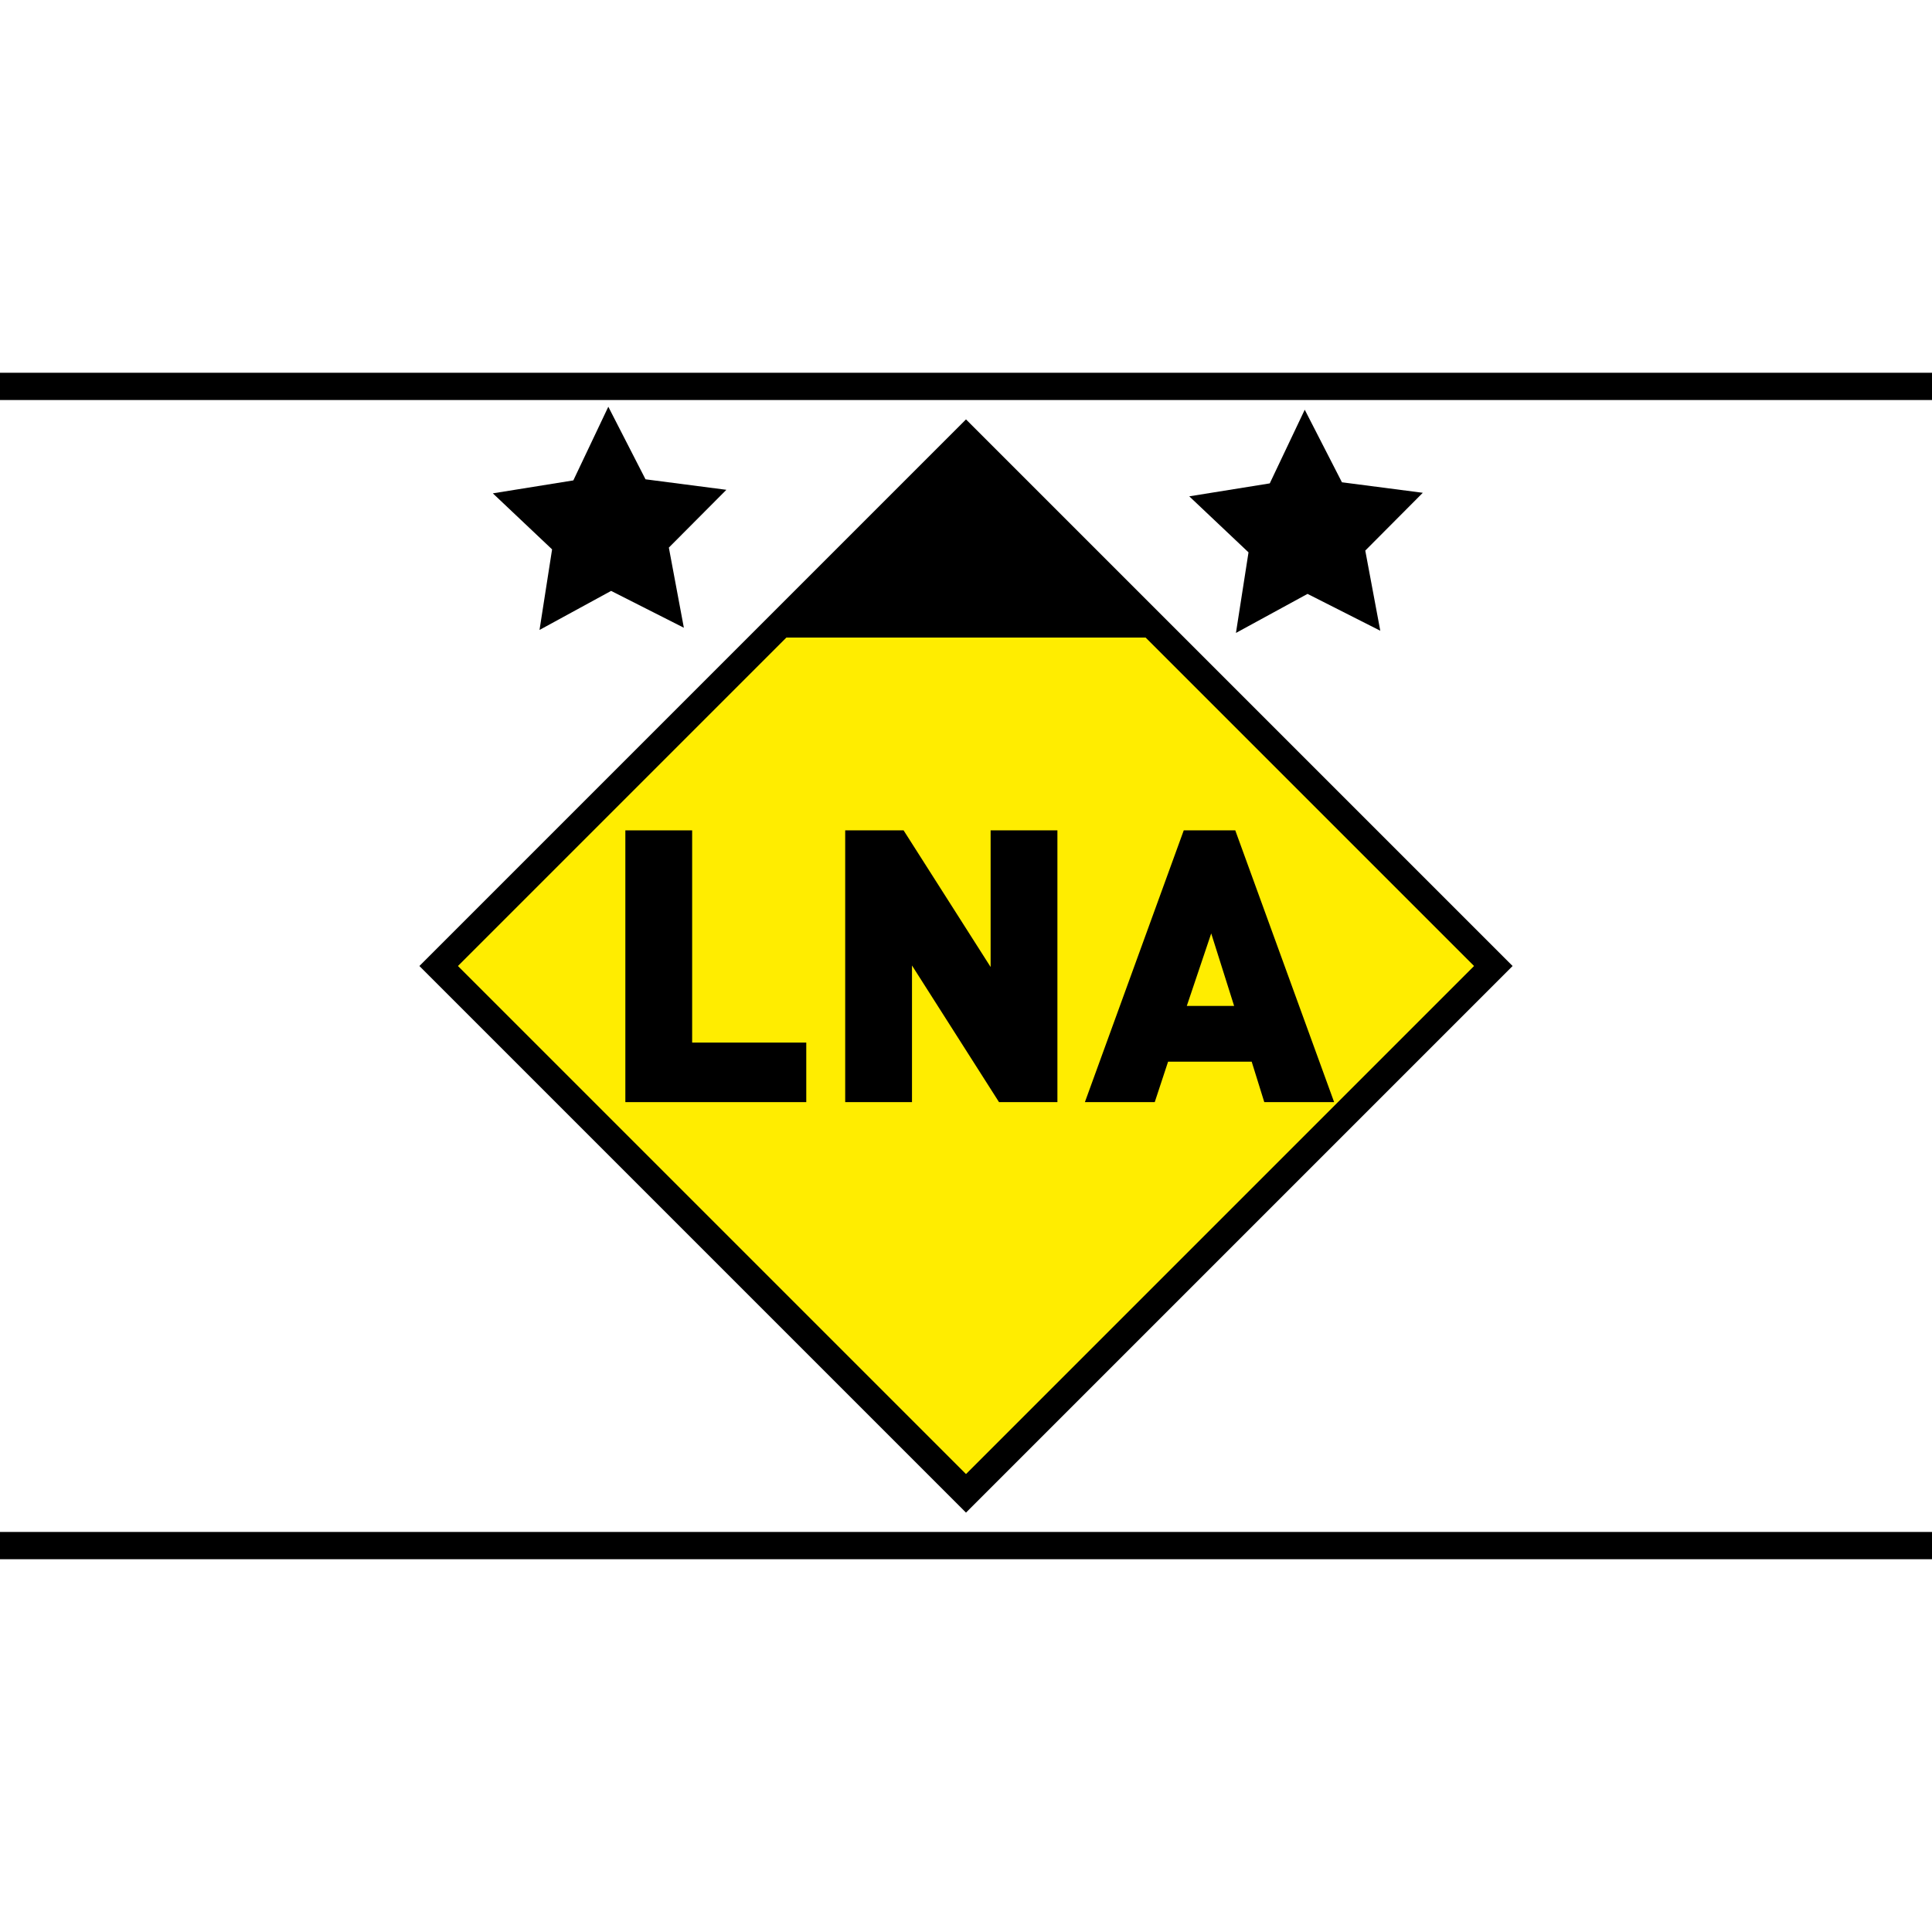
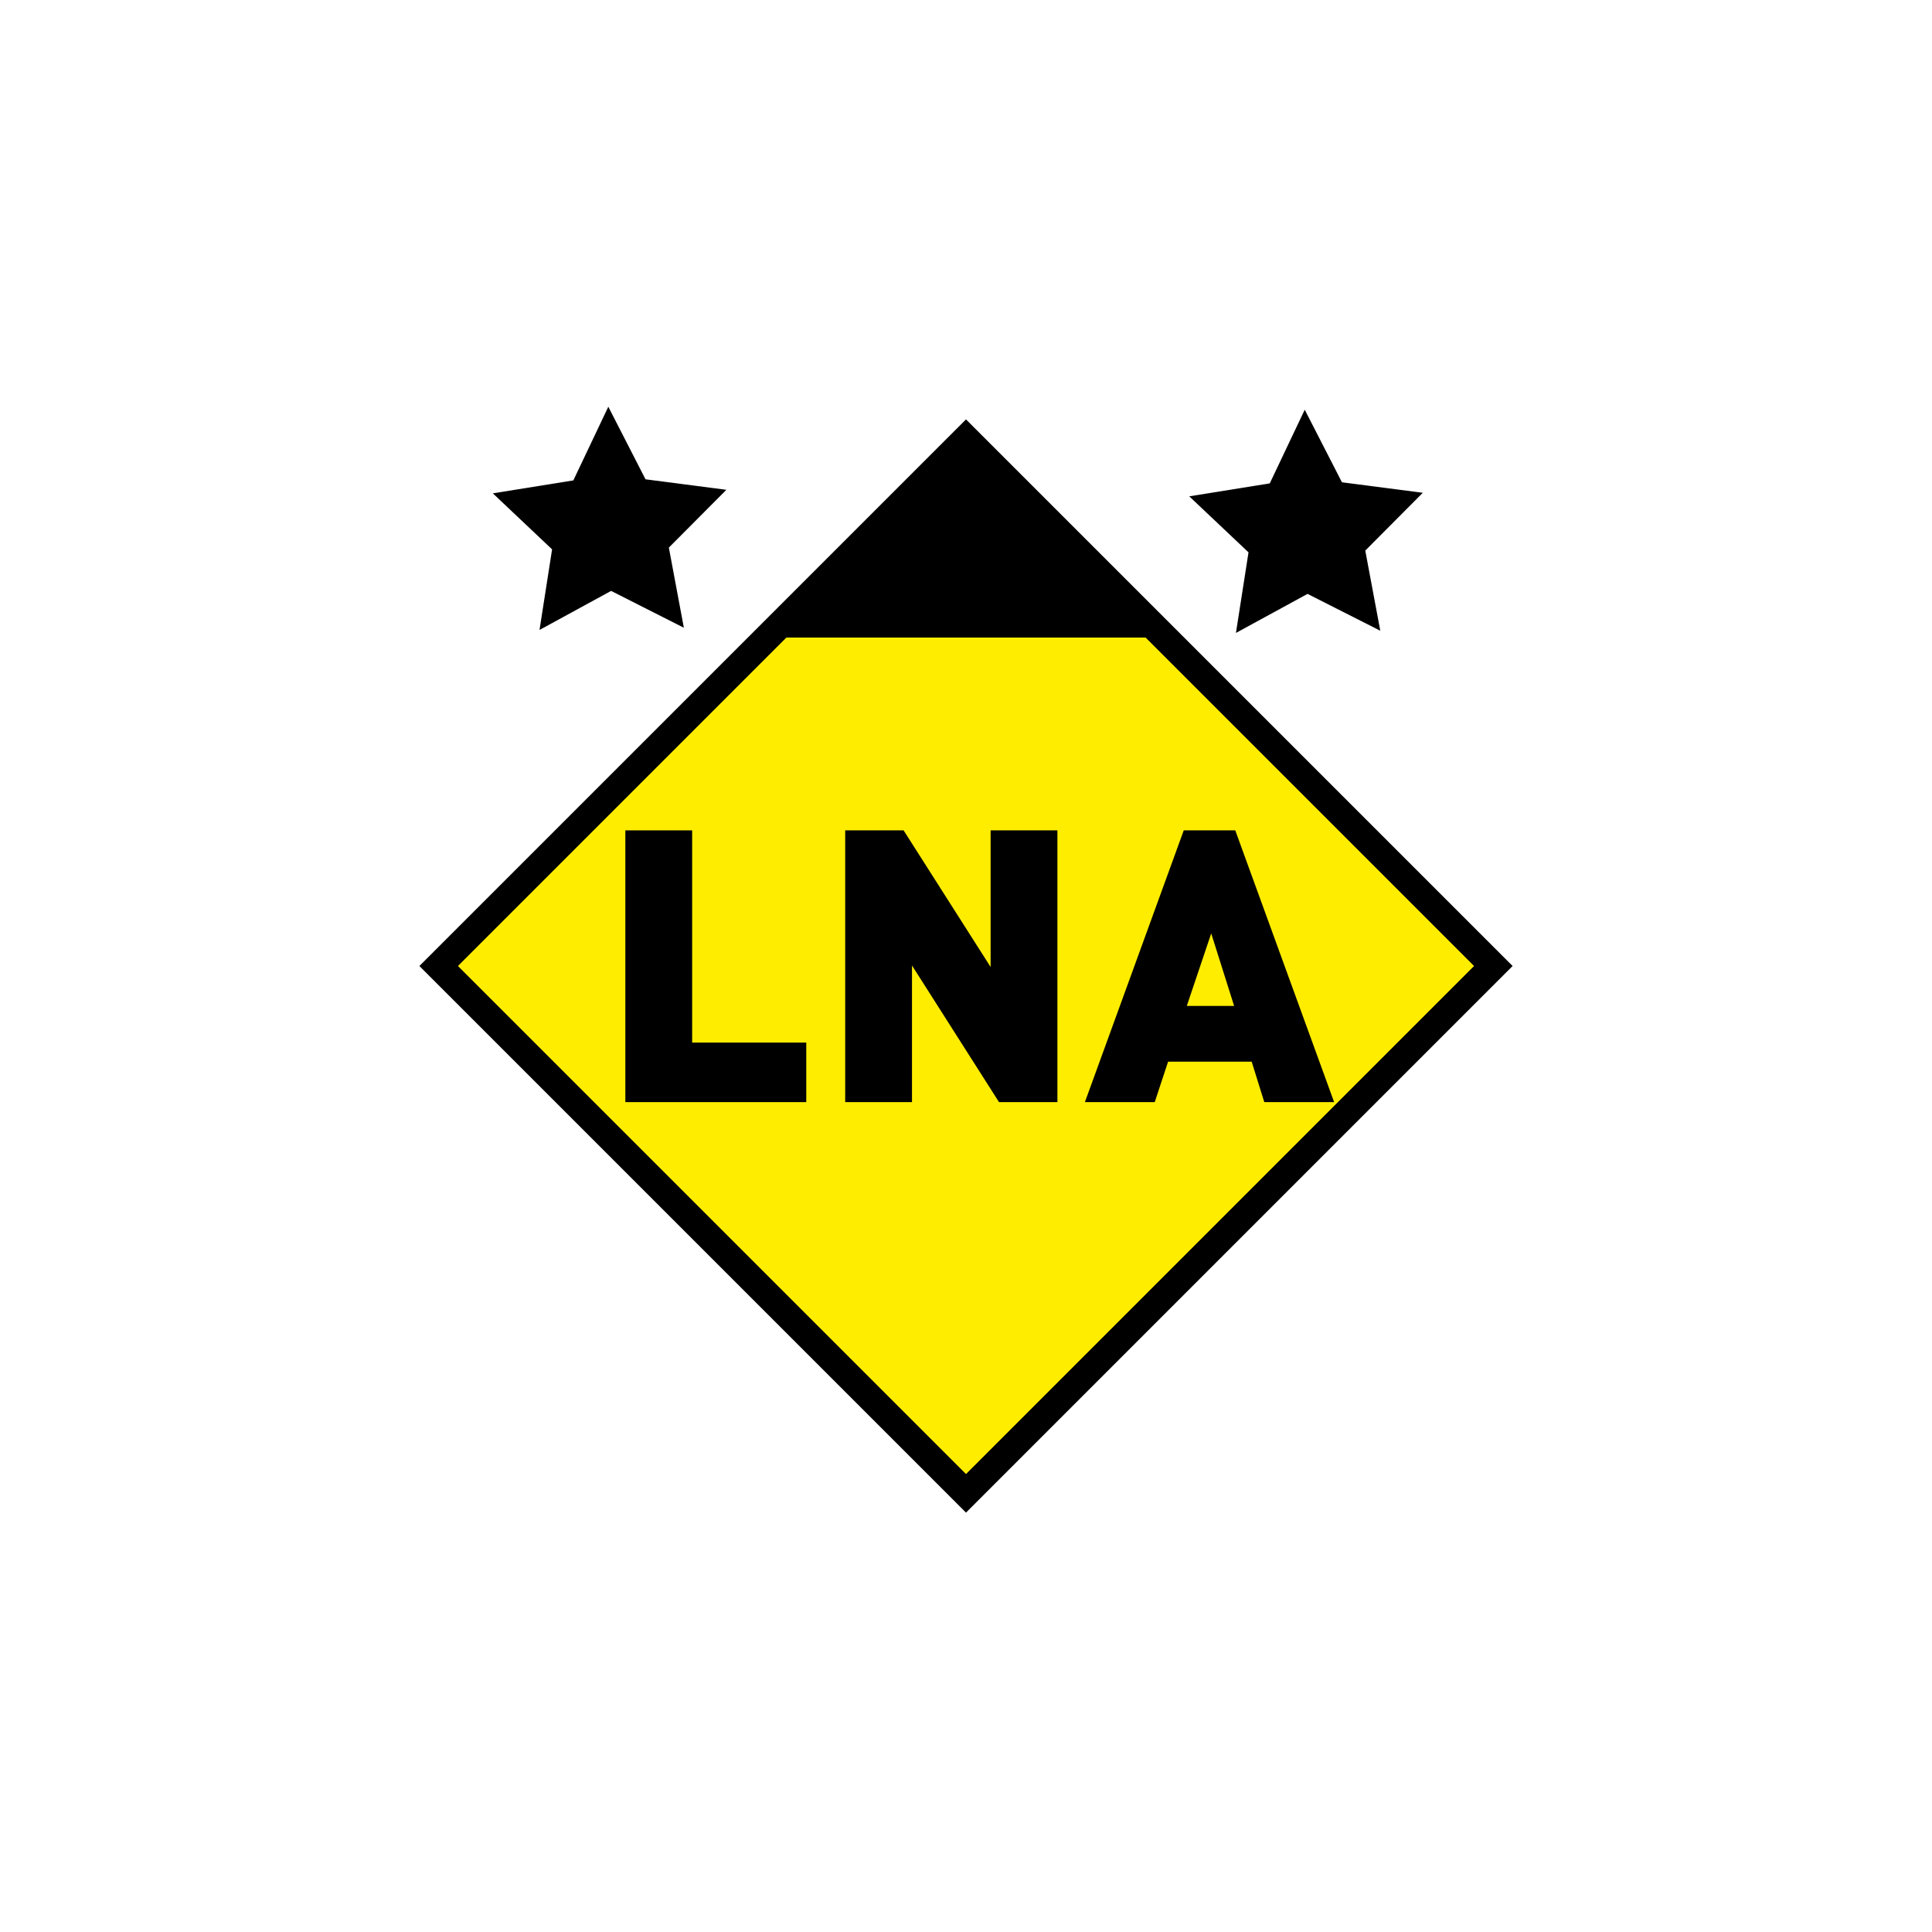
<svg xmlns="http://www.w3.org/2000/svg" xmlns:xlink="http://www.w3.org/1999/xlink" version="1.1" id="Ebene_1" x="0px" y="0px" width="141.732px" height="141.732px" viewBox="0 0 141.732 141.732" enable-background="new 0 0 141.732 141.732" xml:space="preserve">
  <defs id="defs31" />
  <g id="g3">
    <defs id="defs5">
      <rect id="SVGID_1_" width="141.732" height="141.732" />
    </defs>
    <clipPath id="SVGID_2_">
      <use xlink:href="#SVGID_1_" overflow="visible" id="use9" />
    </clipPath>
-     <line clip-path="url(#SVGID_2_)" fill="none" stroke="#000000" stroke-width="2" x1="0" y1="28.346" x2="141.732" y2="28.346" id="line11" />
-     <line clip-path="url(#SVGID_2_)" fill="none" stroke="#000000" stroke-width="2" x1="0" y1="113.385" x2="141.732" y2="113.385" id="line13" />
  </g>
  <rect x="43.512" y="43.511" transform="matrix(-0.7071 -0.7071 0.7071 -0.7071 70.8663 171.0855)" fill="#FFED00" width="54.709" height="54.71" id="rect15" />
  <rect x="43.512" y="43.511" transform="matrix(-0.7071 -0.7071 0.7071 -0.7071 70.8663 171.0855)" fill="none" stroke="#000000" stroke-width="2" width="54.709" height="54.71" id="rect17" />
  <polygon points="85.456,46.771 70.867,32.182 56.275,46.771 " id="polygon19" />
  <g id="g21">
    <path d="M45.876,80.852V60.916h4.9v15.568h8.372v4.368H45.876z" id="path23" />
    <path d="M73.288,80.852l-6.384-10.024v10.024h-4.9V60.916h4.284l6.384,10.024V60.916h4.9v19.936H73.288z" id="path25" />
    <path d="M92.748,80.852l-0.924-2.968h-6.133l-0.979,2.968h-5.124l7.252-19.936h3.78l7.252,19.936H92.748z M88.855,68.476   l-1.792,5.32h3.473L88.855,68.476z" id="path27" />
  </g>
  <path style="fill:#000000;fill-opacity:1" id="path4161" d="m 50.168,46.052 -5.337,-2.703 -5.252,2.864 0.922,-5.911 -4.347,-4.11 5.906,-0.95 2.566,-5.404 2.729,5.324 5.932,0.77 -4.22,4.24 z" />
  <path style="fill:#000000;fill-opacity:1" id="path4161-7" d="m 101.258,46.271 -5.337,-2.703 -5.252,2.864 0.922,-5.911 -4.347,-4.11 5.906,-0.95 2.566,-5.404 2.729,5.324 5.932,0.77 -4.22,4.24 z" />
</svg>
